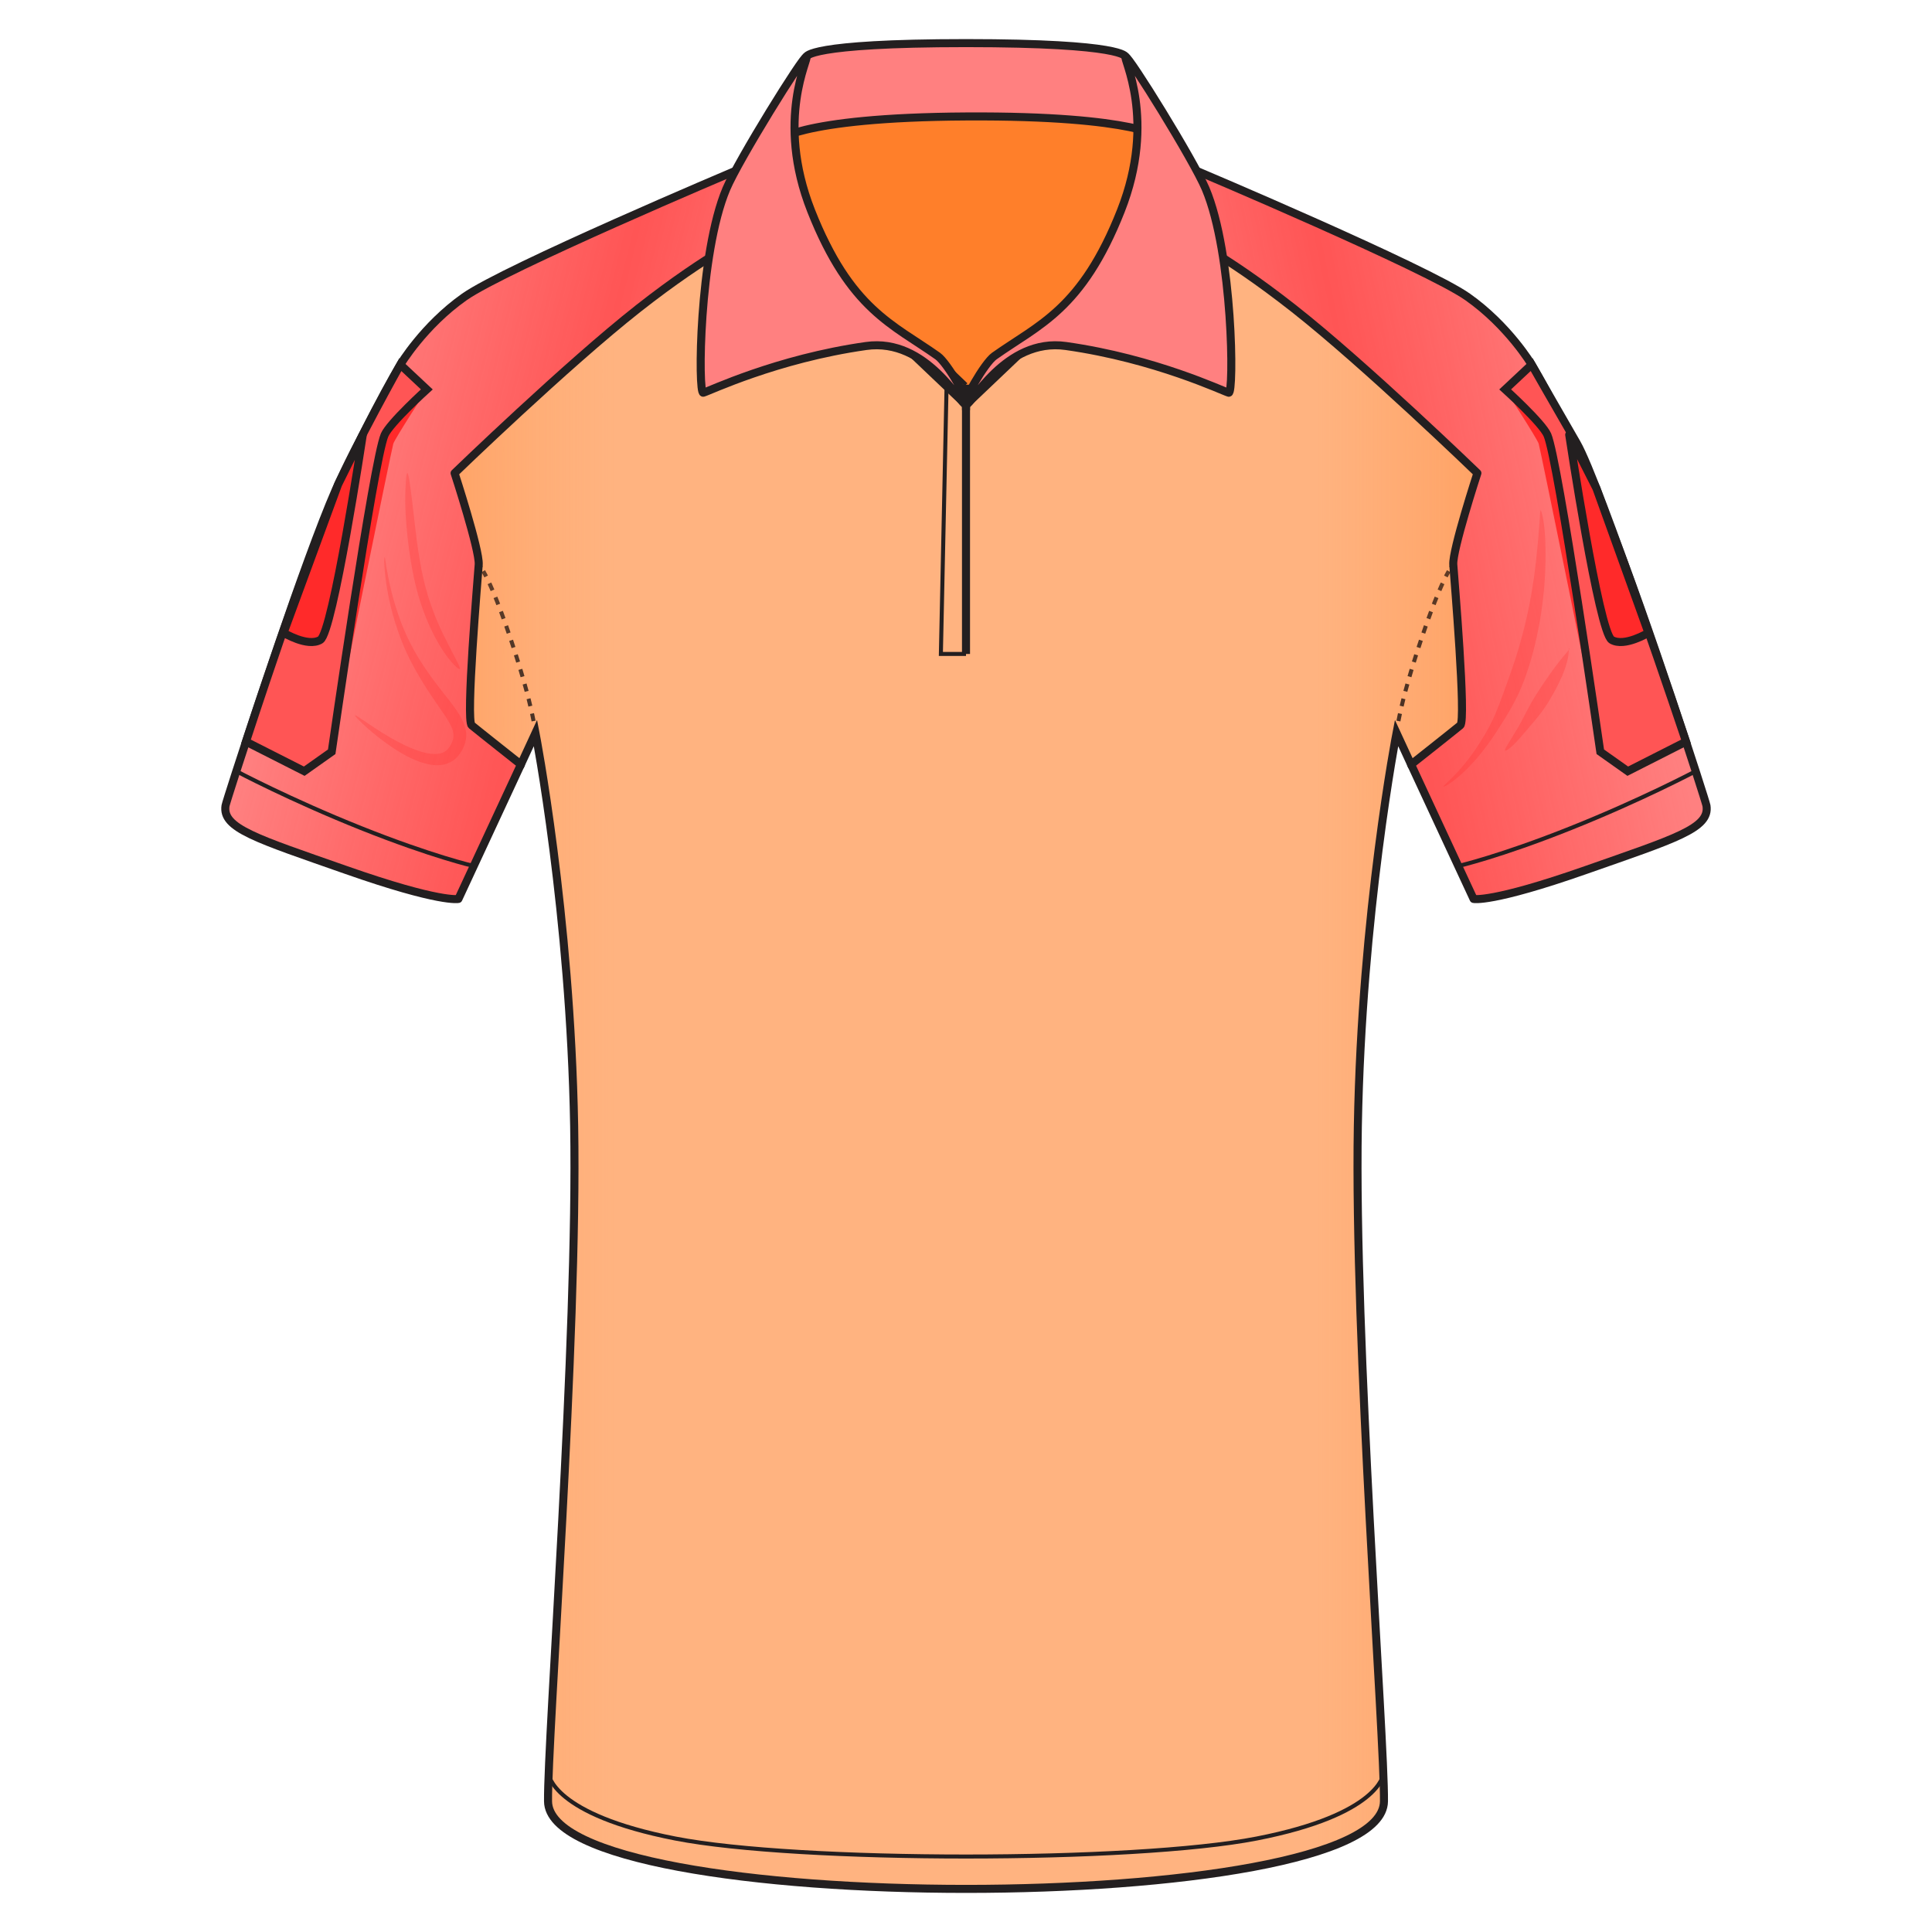
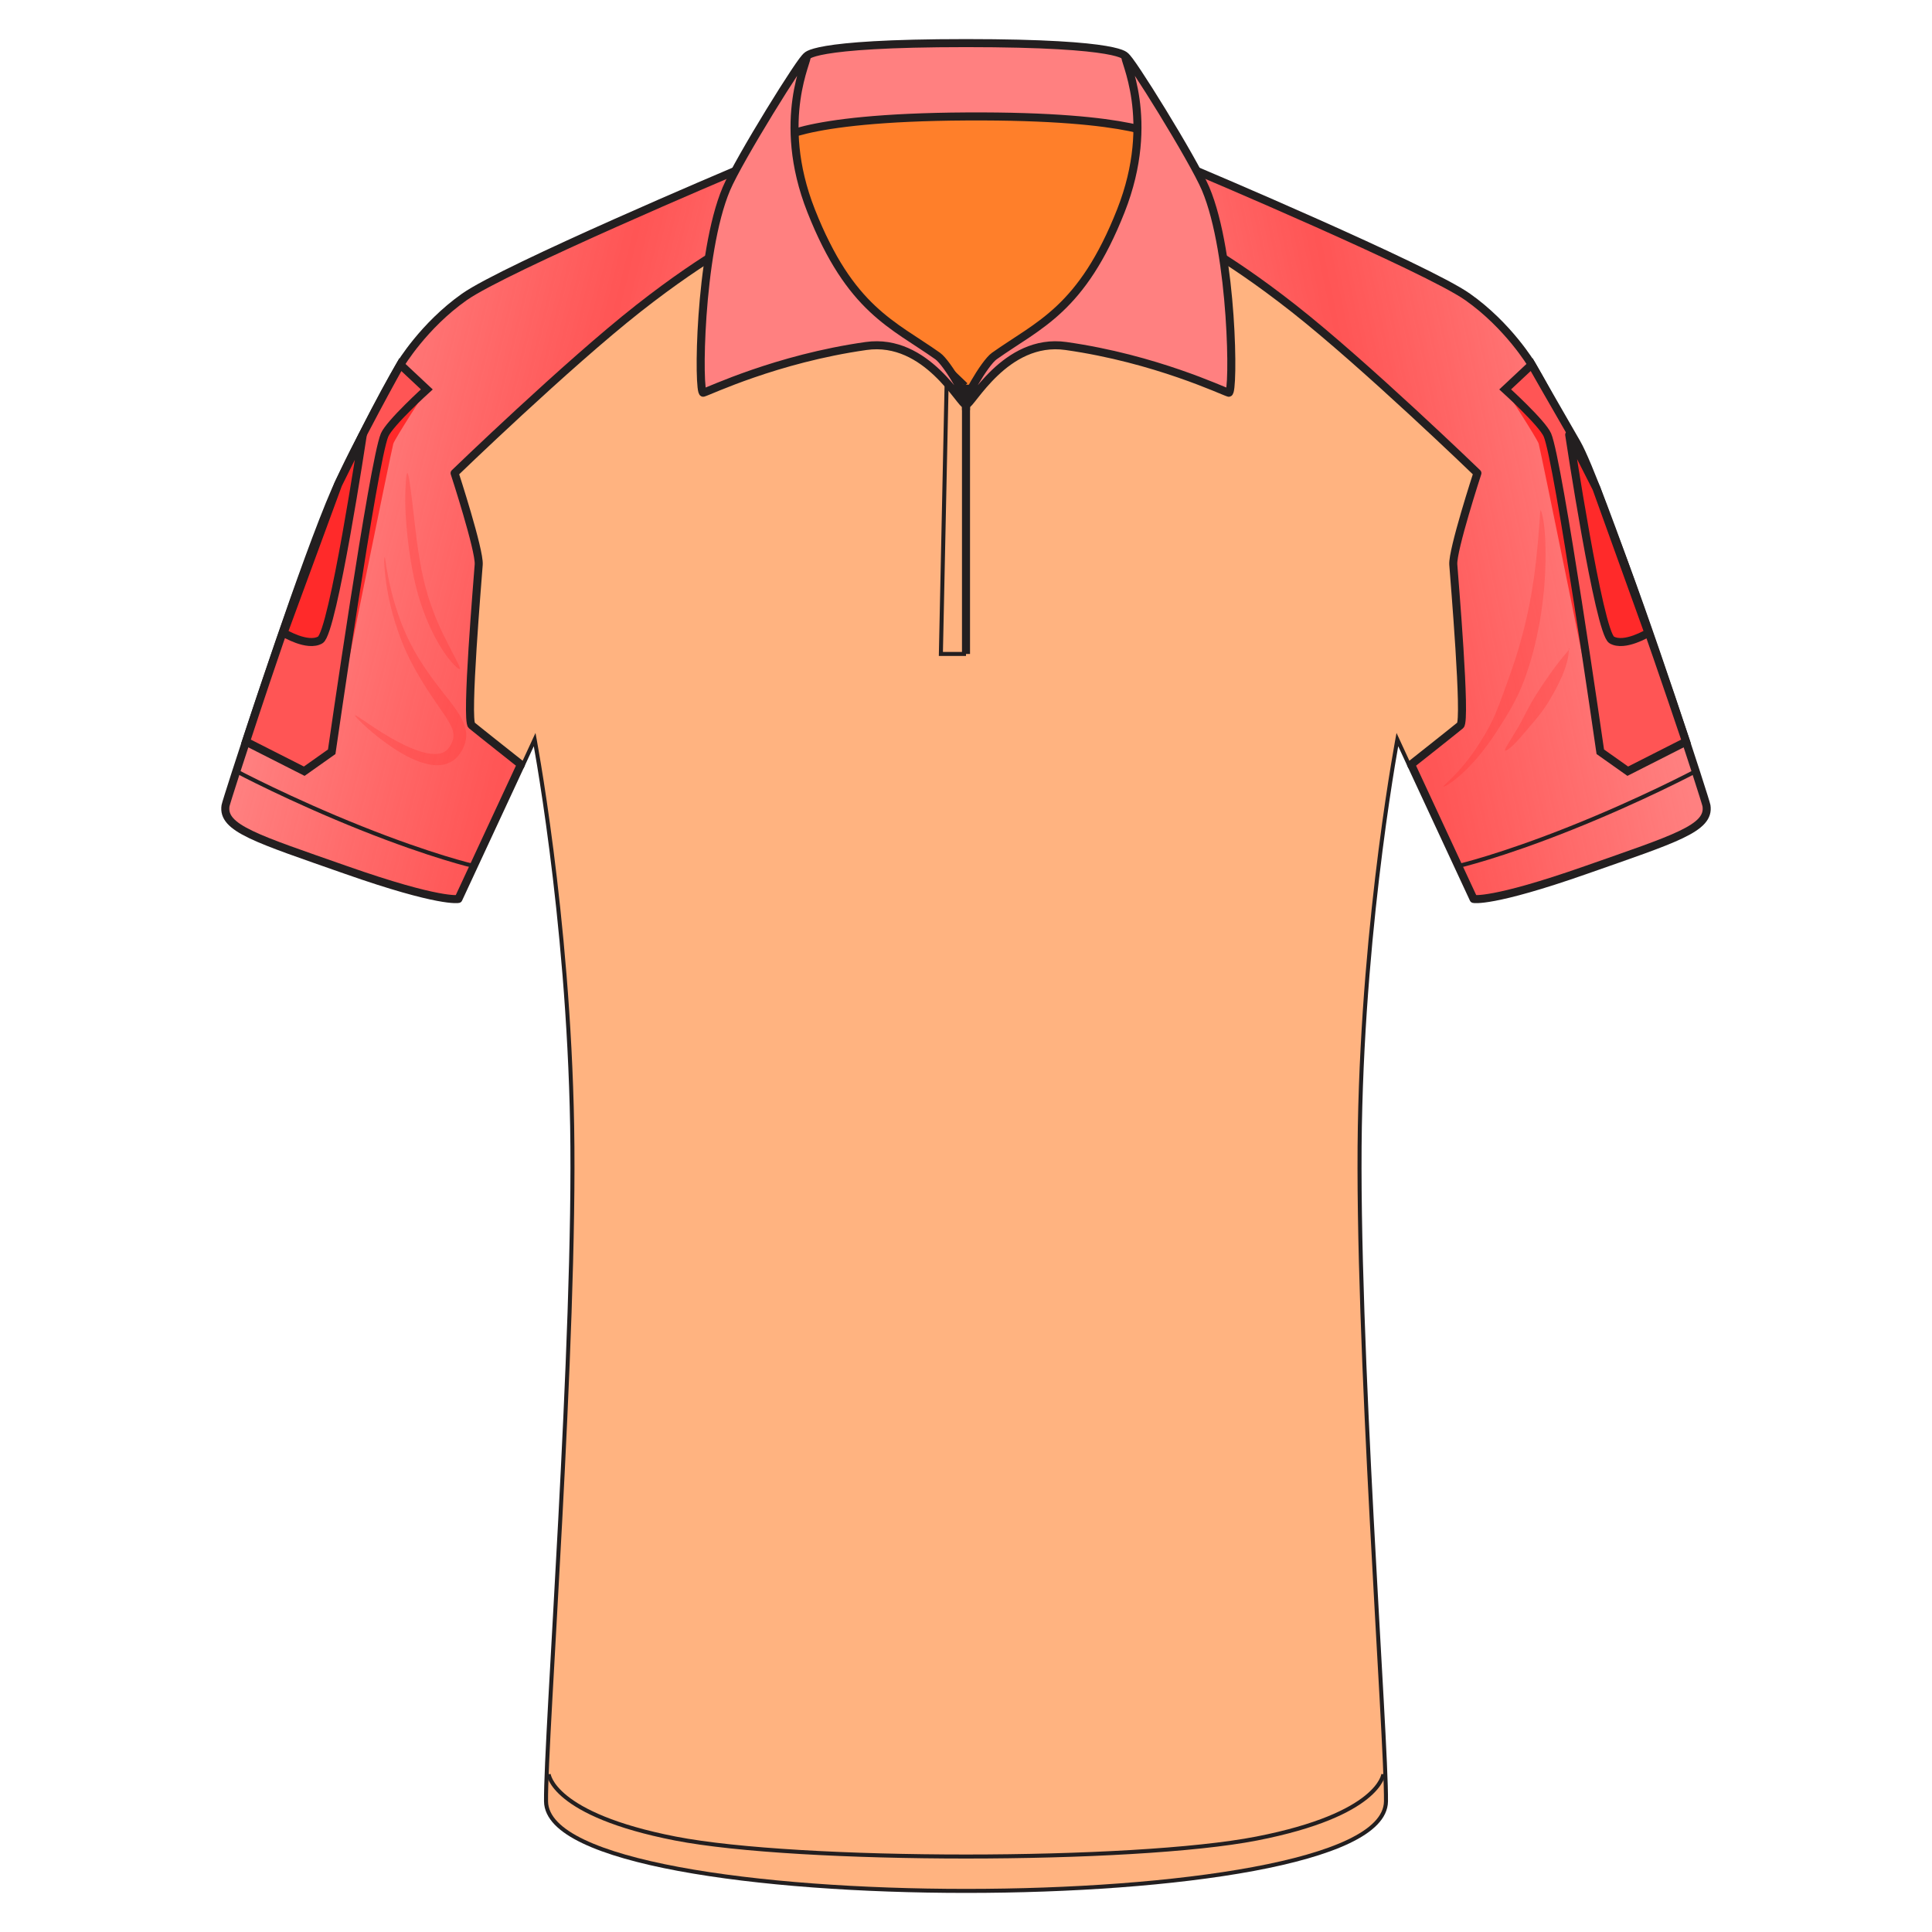
<svg xmlns="http://www.w3.org/2000/svg" xmlns:xlink="http://www.w3.org/1999/xlink" viewBox="0 0 256 256">
  <defs>
    <linearGradient id="innoGrad2">
      <stop offset="0" stop-color="#ff2a2a" stop-opacity="0" />
      <stop offset=".5" stop-color="#ff2a2a" stop-opacity=".502" />
      <stop offset="1" stop-color="#ff2a2a" stop-opacity="0" />
    </linearGradient>
    <linearGradient id="innoGrad1">
      <stop offset="0" stop-color="#ff7f2a" stop-opacity=".502" />
      <stop offset=".2" stop-color="#f95" stop-opacity="0" />
      <stop offset=".8" stop-color="#ff8b3f" stop-opacity="0" />
      <stop offset="1" stop-color="#ff7f2a" stop-opacity=".502" />
    </linearGradient>
    <linearGradient id="linearGradient905" x1="55.069" x2="200.933" y1="137.622" y2="137.622" gradientUnits="userSpaceOnUse" xlink:href="#innoGrad1" />
    <linearGradient id="linearGradient941" x1="40.333" x2="101.486" y1="93.566" y2="108.715" gradientUnits="userSpaceOnUse" xlink:href="#innoGrad2" />
    <linearGradient id="linearGradient970" x1="154.131" x2="215.091" y1="105.455" y2="92.799" gradientUnits="userSpaceOnUse" xlink:href="#innoGrad2" />
  </defs>
-   <g stroke="#231f20" stroke-linejoin="round" stroke-miterlimit="10">
-     <path fill="#ff7f2a" stroke-width="1.065" d="M154.227 18.359l-26.309 50.456-25.367-49.964 6.545-7.681h38.34z" />
-     <path fill="#ff8080" stroke-width="1.065" d="M106.855 7.507s.082-1.795 21.145-1.795 21.145 1.795 21.145 1.795l5.082 10.852s-3.377-3.055-26.145-2.929c-22.768.126-25.531 3.42-25.531 3.42z" />
-   </g>
  <g>
-     <path fill="#ffb380" d="M128 53.638l-28.363-26.98-10.156 3.117-29.643 17.473-8.875 56.447 18.06-2.396 1.932-4.178S75.58 121 76.079 149.225c.499 28.227-3.551 81.07-3.46 89.463.166 15.466 110.596 15.469 110.763 0 .09-8.393-3.961-61.236-3.461-89.463.499-28.226 5.126-52.104 5.126-52.104l1.93 4.178 18.062 2.396-8.877-56.447-29.643-17.474-10.156-3.117z" />
+     <path fill="#ff7f2a" stroke="#231f20" stroke-linejoin="round" stroke-miterlimit="10" stroke-width="1.065" d="M147.437 11.17l6.79 7.189-26.309 50.456-25.367-49.964 6.545-7.681z" />
+     <path fill="#ff8080" stroke="#231f20" stroke-linejoin="round" stroke-miterlimit="10" stroke-width="1.065" d="M106.855 7.507s.082-1.795 21.145-1.795 21.145 1.795 21.145 1.795l5.082 10.852s-3.377-3.055-26.145-2.929c-22.768.126-25.531 3.42-25.531 3.42z" />
+     <path fill="url(#linearGradient905)" stroke="#231f20" stroke-miterlimit="10" d="M128 58l-26.631-25.333-9.536 2.927L64 52l-8.333 53 16.958-2.25 1.813-3.922s4.344 22.419 4.812 48.922c.468 26.503-3.335 76.119-3.25 84 .157 14.521 103.843 14.524 104 0 .085-7.881-3.719-57.497-3.25-84 .469-26.503 4.813-48.922 4.813-48.922l1.813 3.922 16.959 2.25L192 52l-27.833-16.407-9.536-2.927z" transform="matrix(1.06504 0 0 1.06504 -8.325 -8.134)" />
+     <g>
+       <g fill="none" stroke="#231f20" stroke-miterlimit="10" stroke-width=".5">
+         <path stroke-width=".533" d="M70.955 97.121s-.016-.17-.07-.522" />
+         <path stroke-dasharray="1.01,1.01" stroke-width=".533" d="M70.701 95.541c-.355-1.847-1.181-5.378-3.052-10.928-1.8-5.34-2.97-7.811-3.61-8.93" />
+         <path stroke-width=".533" d="M63.756 75.222c-.22-.331-.324-.416-.324-.416" />
+       </g>
+     </g>
    <g>
      <g fill="none" stroke="#231f20" stroke-miterlimit="10" stroke-width=".5">
        <path stroke-width=".533" d="M185.047 97.121s.016-.17.069-.522" />
        <path stroke-dasharray="1.01,1.01" stroke-width=".533" d="M185.3 95.541c.355-1.847 1.18-5.378 3.051-10.928 1.8-5.34 2.97-7.811 3.612-8.93" />
        <path stroke-width=".533" d="M192.244 75.222c.22-.331.324-.416.324-.416" />
      </g>
    </g>
-     <g>
-       <g fill="none" stroke="#231f20" stroke-miterlimit="10" stroke-width=".5">
-         <path stroke-width=".533" d="M70.955 97.121s-.016-.17-.07-.522" />
-         <path stroke-dasharray="1.01,1.01" stroke-width=".533" d="M70.701 95.541c-.355-1.847-1.181-5.378-3.052-10.928-1.8-5.34-2.97-7.811-3.61-8.93" />
-         <path stroke-width=".533" d="M63.756 75.222c-.22-.331-.324-.416-.324-.416" />
-       </g>
-     </g>
-     <path fill="url(#linearGradient905)" stroke="#231f20" stroke-miterlimit="10" d="M128 58l-26.631-25.333-9.536 2.927L64 52l-8.333 53 16.958-2.25 1.813-3.922s4.344 22.419 4.812 48.922c.468 26.503-3.335 76.119-3.25 84 .157 14.521 103.843 14.524 104 0 .085-7.881-3.719-57.497-3.25-84 .469-26.503 4.813-48.922 4.813-48.922l1.813 3.922 16.959 2.25L192 52l-27.833-16.407-9.536-2.927z" transform="matrix(1.06504 0 0 1.06504 -8.325 -8.134)" />
-     <path fill="#ff8080" d="M60.743 119.116l8.28-17.817S63.3 96.772 62.5 96.106c-.799-.665.799-19.392.932-21.3.133-1.909-3.195-12.115-3.195-12.115S75.155 48.276 84.6 40.857c9.445-7.42 15.038-9.91 15.038-9.91l-2.212-8.304s-30.487 12.888-35.9 16.706c-5.414 3.817-8.478 8.964-8.478 8.964s-5.616 9.402-10.384 21.368c-4.768 11.965-12.68 36.435-12.78 37.077-.467 2.996 4.085 4.346 15.975 8.52 12.514 4.392 14.884 3.838 14.884 3.838z" />
+     <path fill="#ffb380" d="M128 53.638l-28.363-26.98-10.156 3.117-29.643 17.473-8.875 56.447 18.06-2.396 1.932-4.178S75.58 121 76.079 149.225c.499 28.227-3.551 81.07-3.46 89.463.166 15.466 110.596 15.469 110.763 0 .09-8.393-3.961-61.236-3.461-89.463.499-28.226 5.126-52.104 5.126-52.104l1.93 4.178 18.062 2.396-8.877-56.447-29.643-17.474-10.156-3.117z" />
+   </g>
+   <g id="patternLayer">
+     <path fill="#ff8080" d="M97.426 22.643s-30.487 12.888-35.9 16.705c-5.414 3.817-8.477 8.964-8.477 8.964s-5.617 9.404-10.385 21.37c-4.768 11.965-12.681 36.434-12.781 37.076-.467 2.996 4.086 4.345 15.976 8.52 12.515 4.392 14.883 3.837 14.883 3.837l8.281-17.816S63.3 96.773 62.5 96.107c-.799-.665.799-19.392.932-21.3.133-1.909-3.196-12.116-3.196-12.116S75.155 48.276 84.6 40.857c9.444-7.419 15.039-9.91 15.039-9.91zm61.148 0l-2.21 8.304s5.593 2.491 15.036 9.91c9.444 7.42 24.364 21.834 24.364 21.834s-3.329 10.207-3.196 12.116c.133 1.908 1.73 20.635.932 21.3-.799.666-6.523 5.192-6.523 5.192l8.28 17.816s2.37.555 14.884-3.838c11.889-4.174 16.443-5.523 15.976-8.52-.1-.641-8.013-25.11-12.781-37.075-4.768-11.966-10.385-21.37-10.385-21.37s-3.062-5.147-8.476-8.964c-5.415-3.817-35.9-16.705-35.9-16.705z" />
+   </g>
+   <g>
    <path fill="#ff2a2a" fill-opacity=".251" d="M50.963 73.842c-.084.003-.095 1.78.37 4.415.215 1.222.533 2.63.996 4.132.534 1.736 1.248 3.612 2.23 5.475a46.899 46.899 0 0 0 2.623 4.362c.756 1.125 1.426 2.054 1.934 2.833l.105.162c.578.91.802 1.5.858 1.991.032.279.01.54-.062.802-.08.298-.229.616-.454.963-.274.42-.61.654-.985.785-.428.15-.952.181-1.554.105-1.249-.157-2.744-.76-4.25-1.551-1.382-.727-2.712-1.577-3.93-2.398-.91-.613-1.743-1.208-1.802-1.143-.066.075.652.816 1.477 1.557a31.507 31.507 0 0 0 3.73 2.878c1.45.943 3.053 1.77 4.54 2.066.723.144 1.503.181 2.247-.03a3.372 3.372 0 0 0 1.875-1.353c.309-.44.561-.91.712-1.418.137-.46.188-.94.132-1.448-.095-.872-.486-1.72-1.134-2.71a16.814 16.814 0 0 0-.12-.178c-.56-.834-1.306-1.747-2.115-2.784-.874-1.122-1.858-2.433-2.855-4.046a28.934 28.934 0 0 1-2.504-5.156 36.003 36.003 0 0 1-1.214-3.997c-.622-2.565-.766-4.317-.85-4.314zM53.988 62.691c-.152.002-.242 1.38-.27 2.241-.034.983-.026 2.013.03 3.11.045.904.139 2.177.326 3.739.167 1.403.526 4.01 1.183 6.49l.005.019c.88 3.312 2.196 6.011 3.364 7.817 1.152 1.782 2.18 2.651 2.31 2.544.129-.106-.496-1.24-1.436-3.052-.956-1.844-2.217-4.44-3.074-7.62l-.005-.018c-.64-2.381-1.01-4.953-1.192-6.326-.182-1.372-.354-2.951-.436-3.678a142.556 142.556 0 0 0-.373-3.06c-.113-.845-.298-2.208-.432-2.206z" />
    <path fill="url(#linearGradient941)" stroke="#231f20" stroke-linejoin="round" stroke-miterlimit="10" d="M64.85 119.479l7.775-16.729S67.25 98.5 66.5 97.875s.75-18.208.875-20c.125-1.792-3-11.375-3-11.375S78.382 52.965 87.25 45.999c8.868-6.966 14.12-9.304 14.12-9.304l-2.077-7.797S70.668 40.999 65.585 44.583C60.502 48.167 57.625 53 57.625 53s-5.273 8.828-9.75 20.063-11.906 34.21-12 34.813c-.438 2.813 3.836 4.081 15 8 11.75 4.124 13.975 3.603 13.975 3.603z" transform="matrix(1.06504 0 0 1.06504 -8.325 -8.134)" />
    <path fill="none" stroke="#231f20" stroke-miterlimit="10" stroke-width=".533" d="M128 50.976l-2.519-2.407-.81 38.085H128" />
    <path fill="#ff8080" stroke="#231f20" stroke-miterlimit="10" stroke-width="1.065" d="M128 53.638c-.62.177-5.192-8.933-13.247-7.79-11.893 1.685-20.86 6.015-21.57 6.193-.71.177-.573-18.417 3.066-27.026 1.624-3.843 10.163-17.595 10.606-17.508.443.088-4.172 8.253.62 20.413 5.175 13.13 10.882 15.078 16.775 19.259 1.305.926 4.372 6.282 3.75 6.46z" />
    <path fill="none" stroke="#231f20" stroke-miterlimit="10" stroke-width=".533" d="M31.313 102.187s7.139 3.788 16.542 7.543c9.403 3.756 14.916 5.02 14.916 5.02" />
    <path fill="#ff2a2a" d="M56.555 51.598s-4.201 6.47-4.438 7.189c-.236.718-7.653 37.298-7.653 37.298s4.81-35.258 6.498-38.453c1.688-3.195 5.593-6.034 5.593-6.034z" />
    <path fill="#f55" stroke="#231f20" stroke-miterlimit="10" stroke-width="1.065" d="M53.048 48.313l3.507 3.285s-4.9 4.443-5.592 6.035c-1.463 3.36-7.01 41.98-7.01 41.98l-3.64 2.575-7.722-3.916s7.848-24.132 11.874-33.33c2.577-5.89 8.583-16.629 8.583-16.629z" />
    <path fill="#ff2a2a" stroke="#231f20" stroke-linejoin="round" stroke-miterlimit="10" stroke-width="1.065" d="M42.443 84.79c1.686-.995 5.63-27.184 5.63-27.184l-3.27 6.577-7.226 19.663s3.18 1.94 4.866.944z" />
    <path fill="none" stroke="#231f20" stroke-miterlimit="10" stroke-width="1.065" d="M128 86.654V50.976" />
-     <path fill="#ff8080" d="M195.257 119.116l-8.28-17.817s5.724-4.527 6.523-5.193c.799-.665-.799-19.392-.932-21.3-.133-1.909 3.195-12.115 3.195-12.115s-14.92-14.415-24.363-21.834c-9.443-7.42-15.037-9.91-15.037-9.91l2.212-8.304s30.486 12.888 35.9 16.706c5.415 3.817 8.477 8.964 8.477 8.964s5.616 9.402 10.384 21.368c4.768 11.965 12.68 36.435 12.78 37.077.467 2.996-4.086 4.346-15.975 8.52-12.514 4.392-14.884 3.838-14.884 3.838z" />
    <path fill="#ff2a2a" fill-opacity=".251" d="M204.15 67.611c-.13.013-.09 1.894-.612 6.675-.593 5.417-1.704 10.213-3.398 14.955-.02.054-.04.108-.058.161-.952 2.648-1.733 4.993-2.739 6.87-3.047 5.684-6.19 7.788-6.087 7.955.1.165 3.512-1.752 7.1-7.36 1.18-1.844 2.592-4.001 3.619-6.774l.062-.168c1.713-4.703 2.665-10.25 2.748-15.562.083-5.372-.605-6.755-.635-6.752zM207.928 85.92c.147.021-.16.318-.84 1.144-.696.845-1.795 2.263-3.486 4.893l-.135.213c-1.037 1.654-1.624 3.045-2.223 4.06-1.409 2.386-1.928 3.063-1.8 3.205.129.141.939-.383 2.73-2.553.761-.923 1.847-2.033 2.898-3.704l.134-.218c1.646-2.707 2.274-4.497 2.515-5.59.246-1.116.076-1.47.207-1.45z" />
    <path fill="url(#linearGradient970)" stroke="#231f20" stroke-linejoin="round" stroke-miterlimit="10" d="M191.15 119.479l-7.775-16.729s5.375-4.25 6.125-4.875-.75-18.208-.875-20c-.125-1.792 3-11.375 3-11.375s-14.008-13.535-22.875-20.501c-8.867-6.966-14.119-9.304-14.119-9.304l2.077-7.797s28.624 12.101 33.708 15.685C195.5 48.167 198.375 53 198.375 53s5.273 8.828 9.75 20.063 11.906 34.21 12 34.813c.438 2.813-3.837 4.081-15 8-11.75 4.124-13.975 3.603-13.975 3.603z" transform="matrix(1.06504 0 0 1.06504 -8.325 -8.134)" />
    <path fill="#ff8080" stroke="#231f20" stroke-miterlimit="10" stroke-width="1.065" d="M128 53.638c.62.177 5.192-8.933 13.247-7.79 11.893 1.685 20.86 6.015 21.57 6.193.71.177.573-18.417-3.066-27.026-1.624-3.843-10.163-17.595-10.606-17.508-.443.088 4.172 8.253-.62 20.413-5.175 13.13-10.882 15.078-16.775 19.259-1.305.926-4.372 6.282-3.75 6.46z" />
    <path fill="none" stroke="#231f20" stroke-miterlimit="10" stroke-width=".533" d="M224.686 102.187s-7.138 3.788-16.542 7.543c-9.402 3.756-14.915 5.02-14.915 5.02" />
    <path fill="#ff2a2a" d="M199.445 51.598s4.201 6.47 4.437 7.189c.237.718 7.653 37.298 7.653 37.298s-4.81-35.258-6.497-38.453c-1.689-3.195-5.593-6.034-5.593-6.034z" />
    <path fill="#f55" stroke="#231f20" stroke-miterlimit="10" stroke-width="1.065" d="M202.952 48.313l-3.507 3.285s4.901 4.443 5.593 6.035c1.463 3.36 7.01 41.98 7.01 41.98l3.639 2.575 7.722-3.916s-11.513-34.42-14.489-39.563c-2.975-5.143-5.968-10.396-5.968-10.396z" />
    <path fill="#ff2a2a" stroke="#231f20" stroke-linejoin="round" stroke-miterlimit="10" stroke-width="1.065" d="M213.557 84.79c-1.688-.995-5.63-27.184-5.63-27.184l3.608 7.102 6.888 19.138c-.001 0-3.18 1.94-4.866.944z" />
    <path fill="none" stroke="#231f20" stroke-miterlimit="10" stroke-width=".533" d="M183.301 235.086s-.485 5.348-16.782 8.528c-16.297 3.18-60.742 3.18-77.038 0s-16.78-8.528-16.78-8.528" />
  </g>
</svg>
